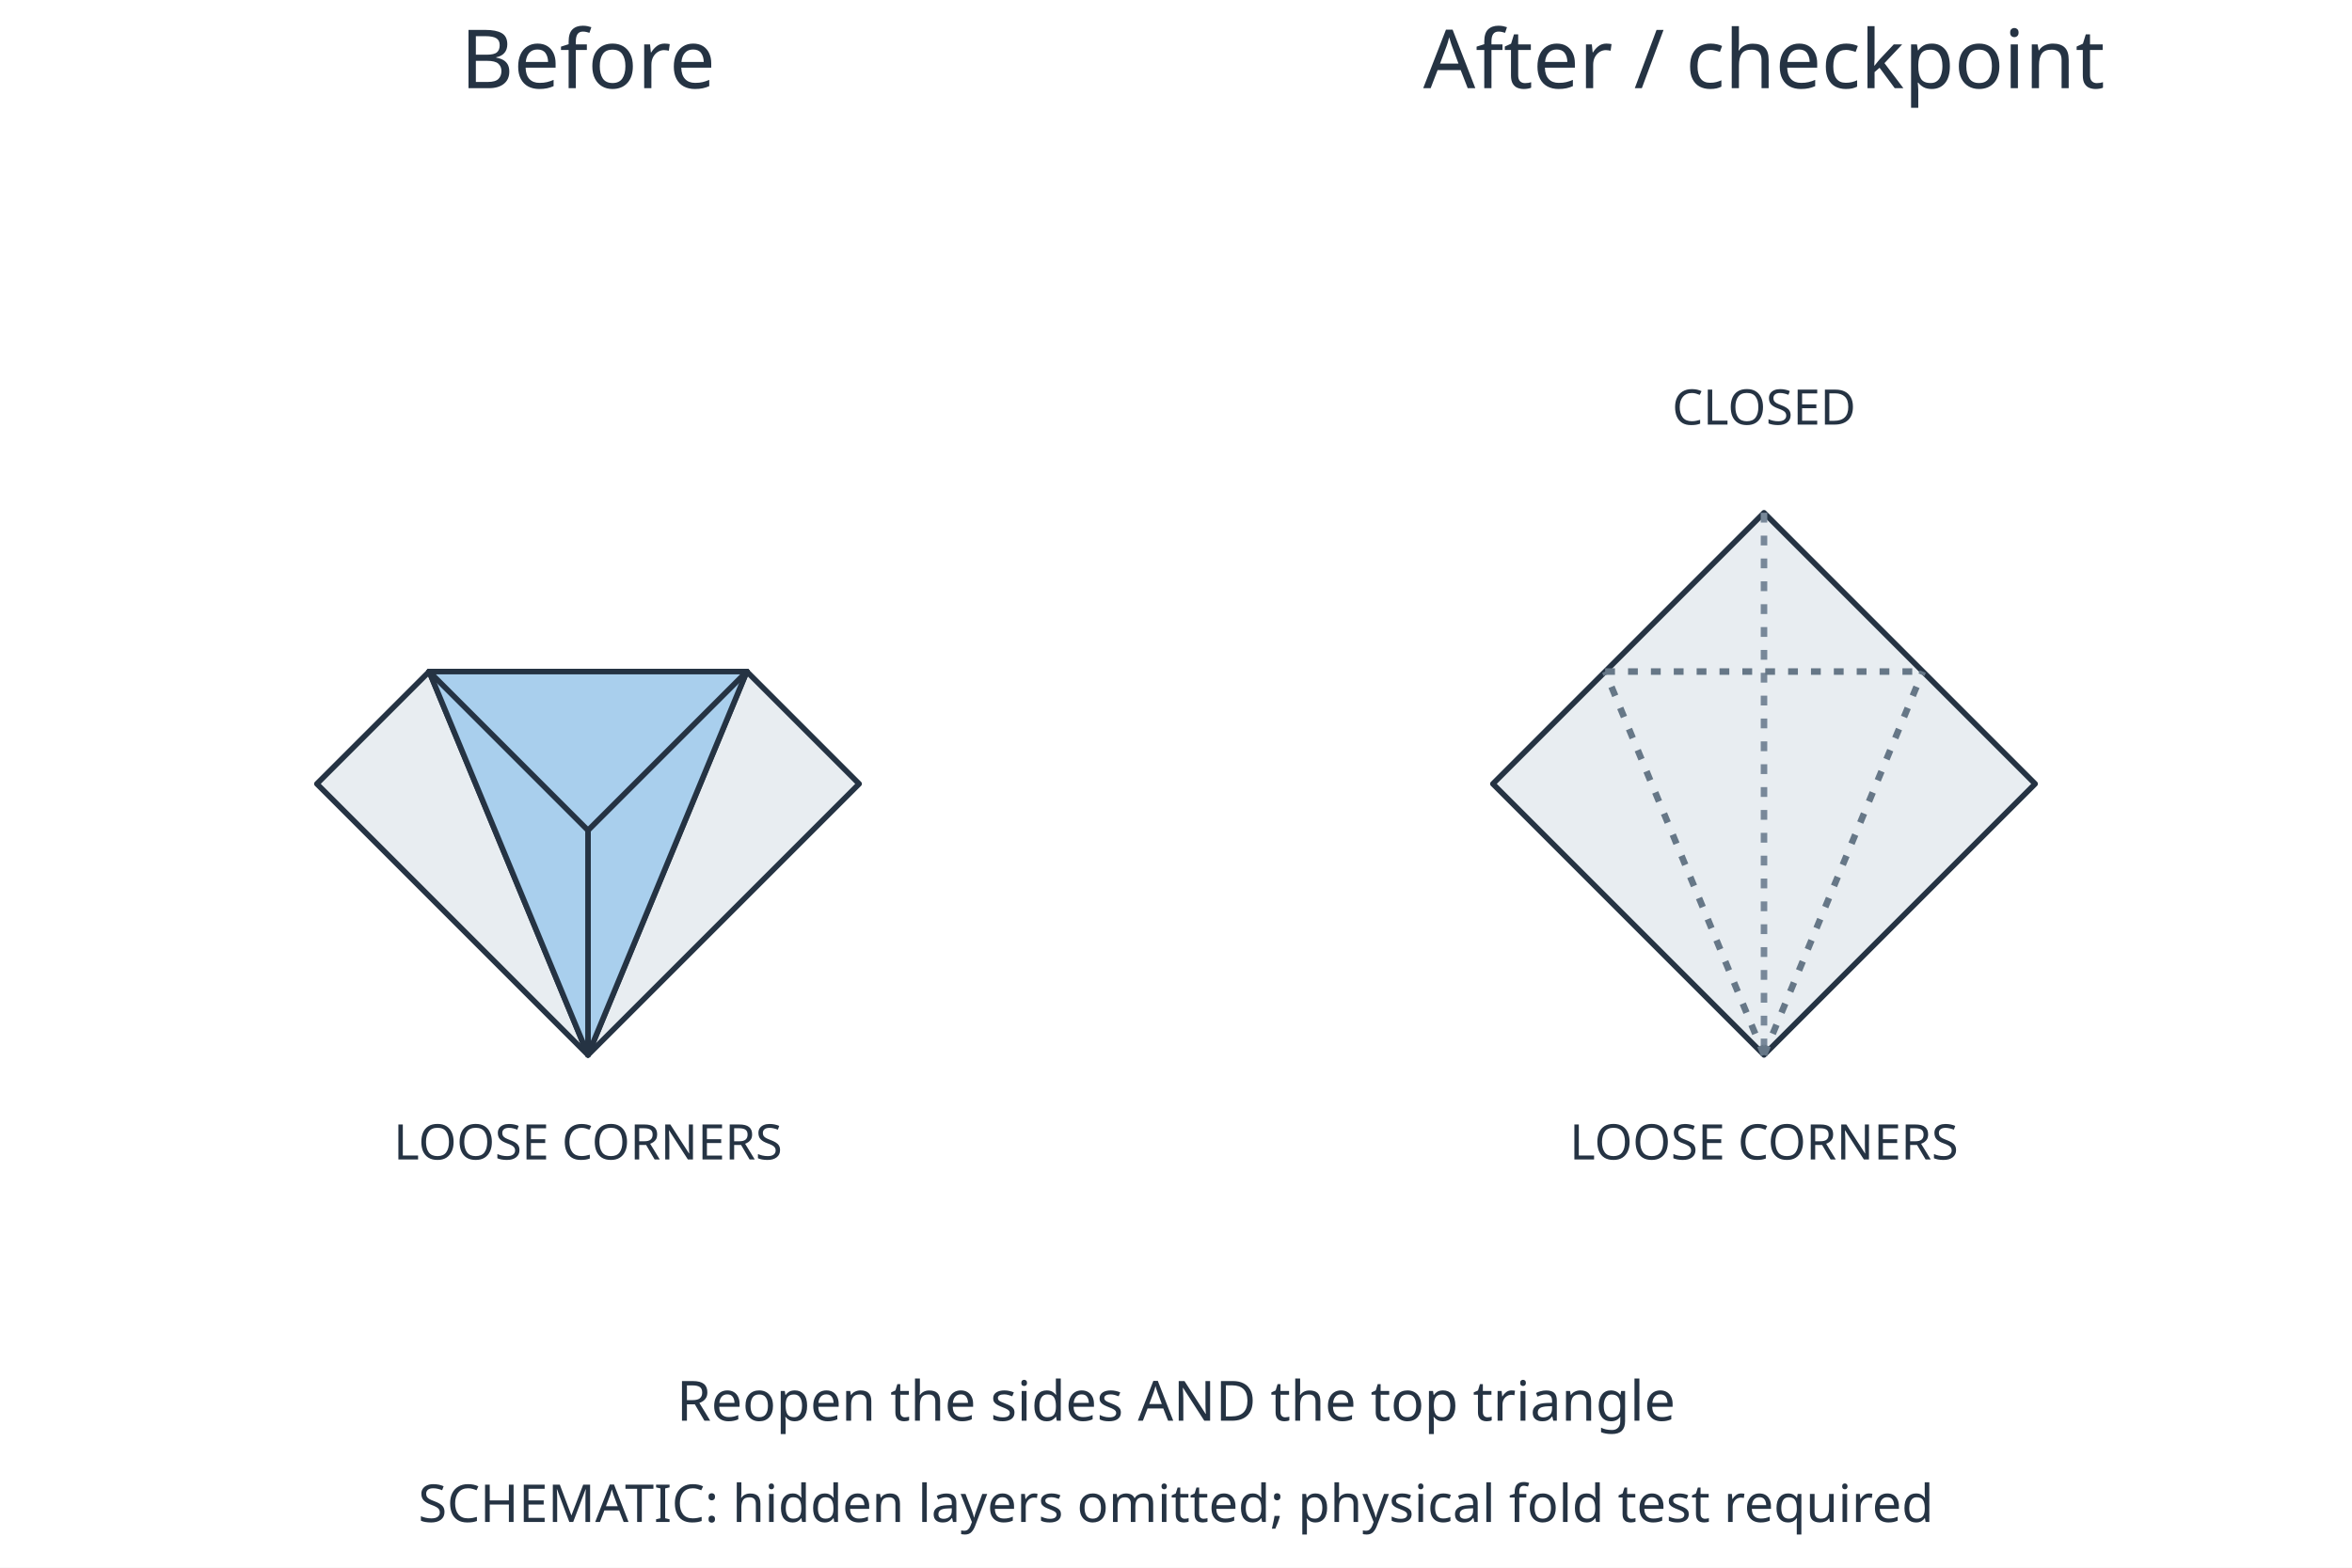
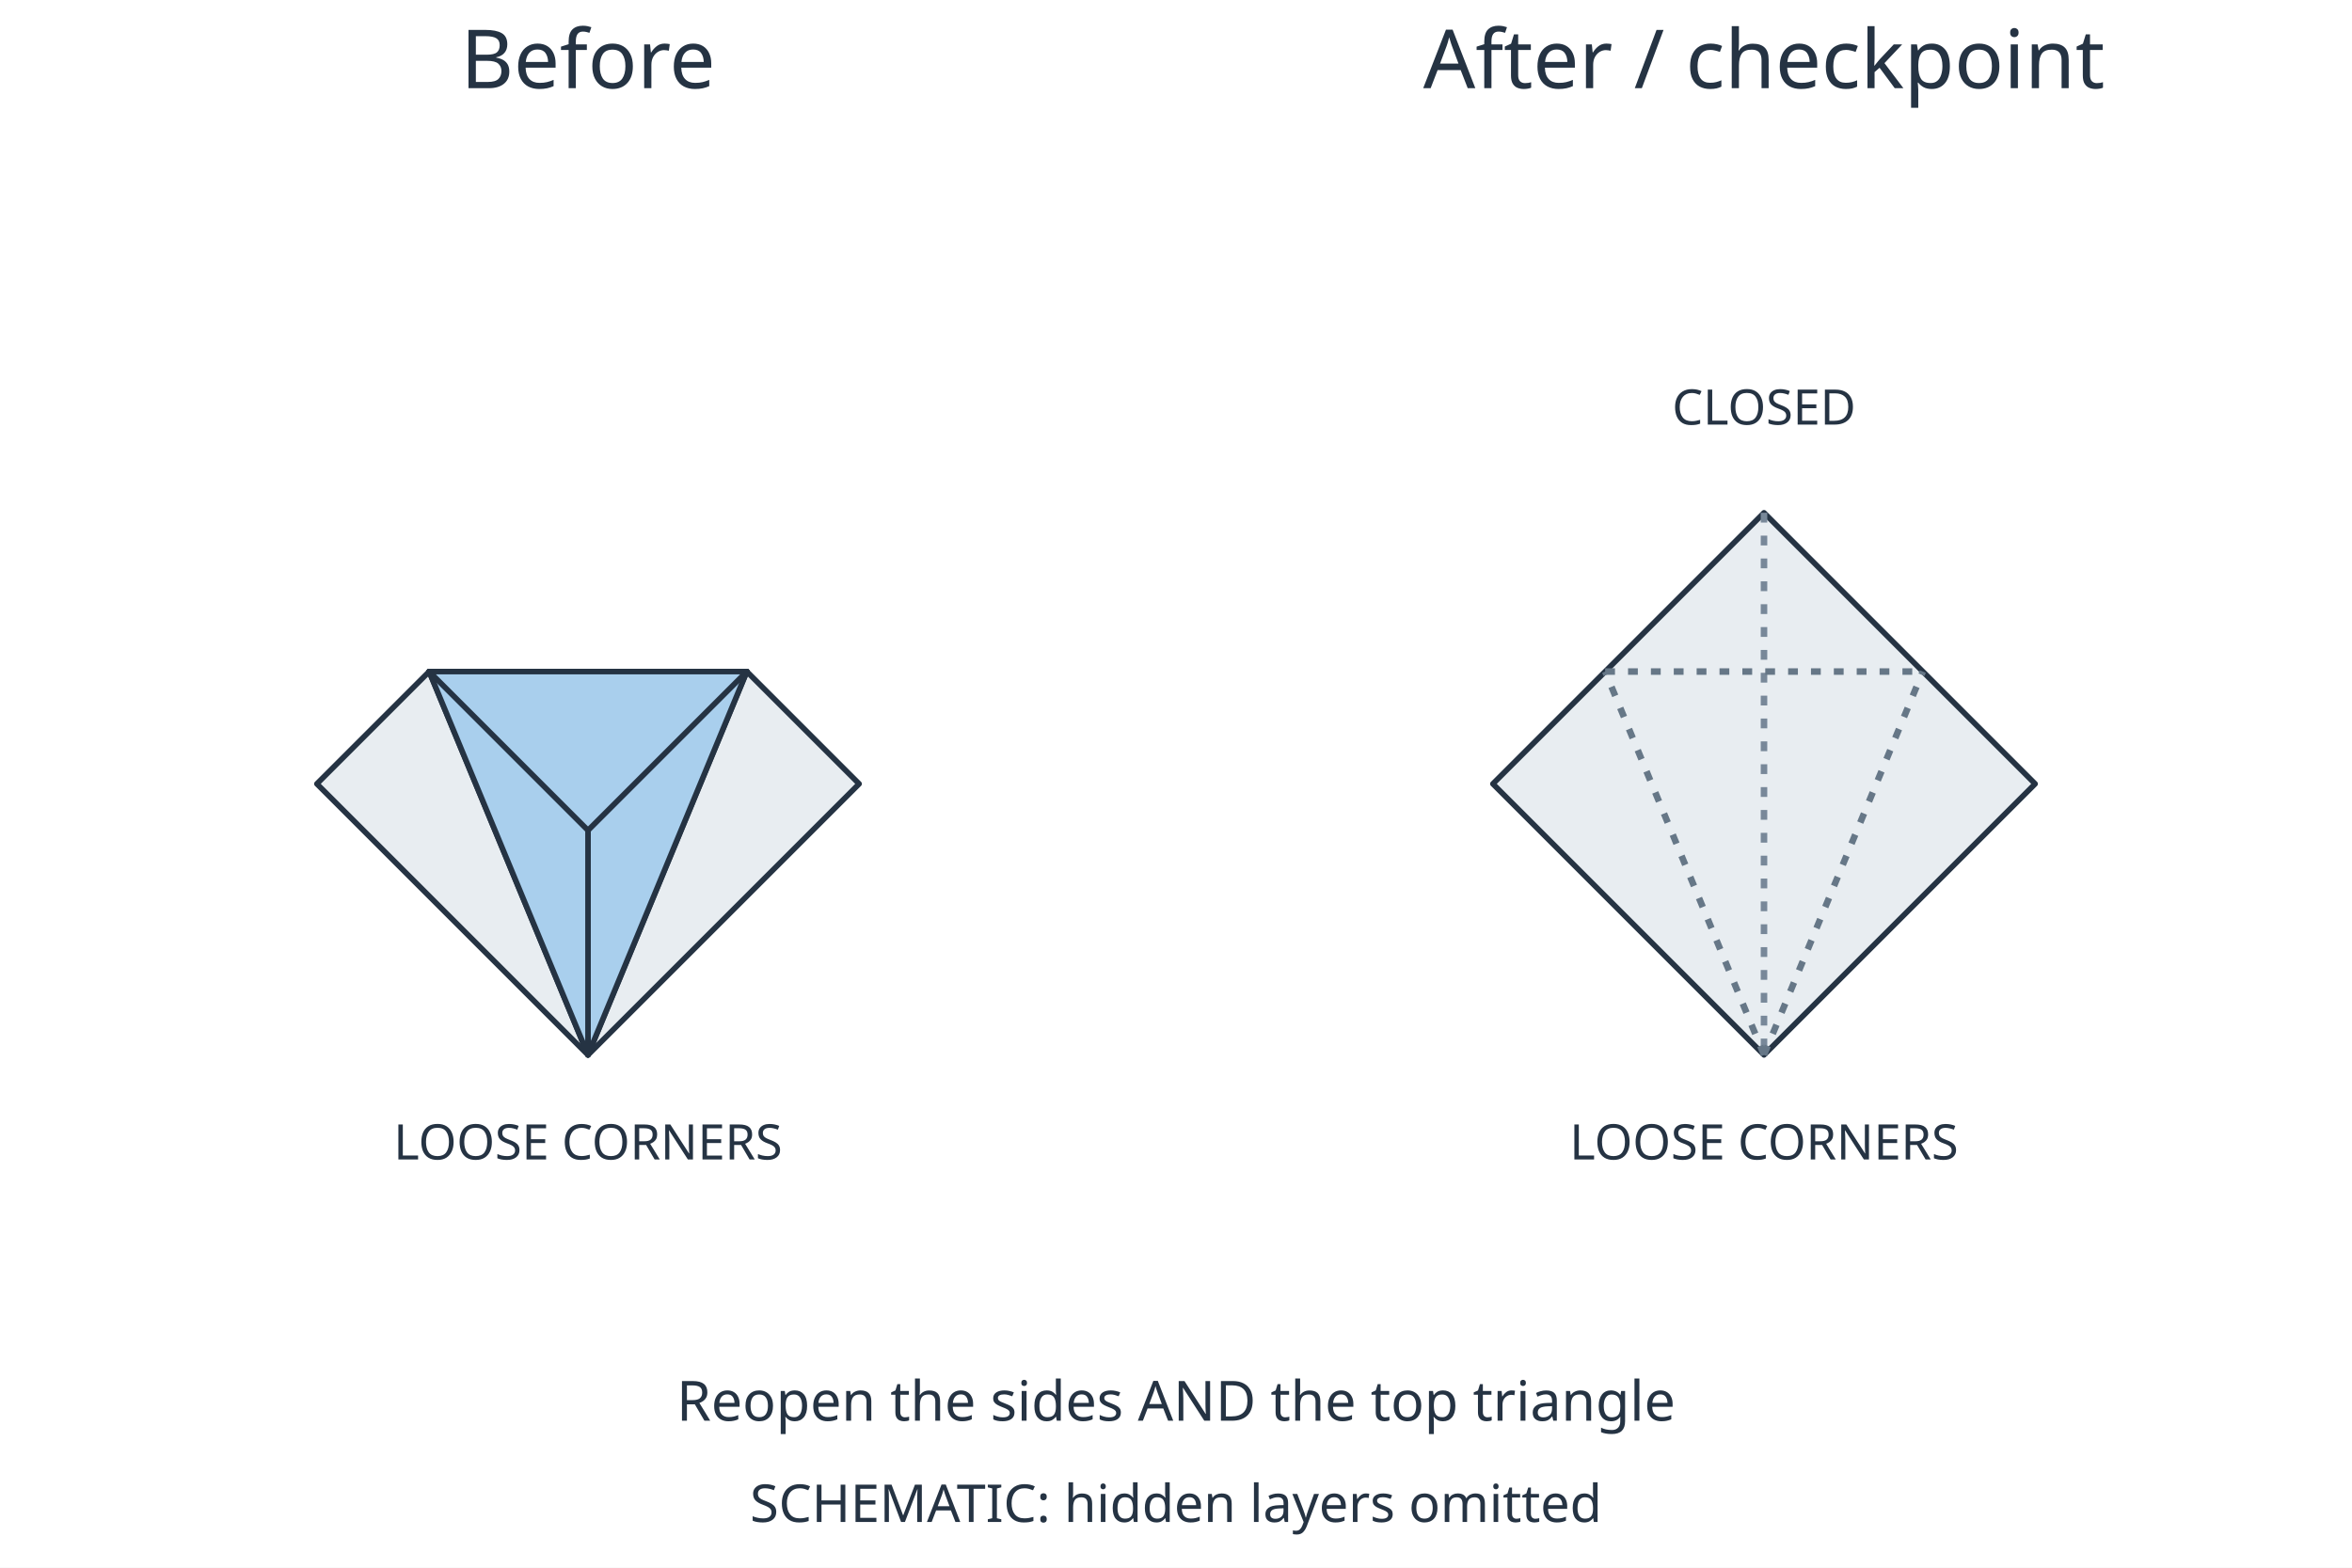
<svg xmlns="http://www.w3.org/2000/svg" width="720" height="480" viewBox="0 0 720 480" role="img" aria-labelledby="title desc">
  <rect width="720" height="480" fill="white" />
  <defs>
    <marker id="arrow" markerWidth="7" markerHeight="7" refX="6" refY="3.5" orient="auto">
      <path d="M0 0L7 3.5L0 7" fill="#1d5788" />
    </marker>
  </defs>
  <polygon points="228.620,205.620 263.000,240.000 180.000,323.000 97.000,240.000 131.380,205.620" fill="#e8edf1" stroke="#253343" stroke-width="1.7" stroke-linejoin="round" />
  <polygon points="180.000,254.241 228.620,205.620 131.380,205.620" fill="#e8edf1" stroke="#253343" stroke-width="1.7" stroke-linejoin="round" />
  <path d="M180.000,205.620 L180.000,323.000" fill="none" stroke="#788899" stroke-width="2" stroke-dasharray="3 4" />
  <polygon points="228.620,205.620 228.620,205.620 180.000,323.000 180.000,323.000 180.000,323.000 131.380,205.620 131.380,205.620" fill="#a9cfed" stroke="#253343" stroke-width="1.7" stroke-linejoin="round" />
  <polygon points="228.620,205.620 180.000,205.620 180.000,323.000 180.000,323.000" fill="#a9cfed" stroke="#253343" stroke-width="1.7" stroke-linejoin="round" />
  <polygon points="180.000,323.000 180.000,323.000 180.000,323.000 180.000,205.620 131.380,205.620" fill="#a9cfed" stroke="#253343" stroke-width="1.7" stroke-linejoin="round" />
  <polygon points="180.000,254.241 228.620,205.620 228.620,205.620 131.380,205.620 131.380,205.620" fill="#a9cfed" stroke="#253343" stroke-width="1.7" stroke-linejoin="round" />
  <text x="180" y="355" text-anchor="middle" font-family="sans-serif" font-size="15" fill="#253343">LOOSE CORNERS</text>
  <polygon points="540.000,157.000 623.000,240.000 540.000,323.000 457.000,240.000" fill="#e8edf1" stroke="#253343" stroke-width="1.7" stroke-linejoin="round" />
  <path d="M540.000,157.000 L540.000,323.000" fill="none" stroke="#788899" stroke-width="2" stroke-dasharray="3 4" />
  <path d="M540.000,323.000 L588.620,205.620" fill="none" stroke="#667787" stroke-width="2" stroke-dasharray="3 4" />
  <path d="M540.000,323.000 L491.380,205.620" fill="none" stroke="#667787" stroke-width="2" stroke-dasharray="3 4" />
  <path d="M491.380,205.620 L588.620,205.620" fill="none" stroke="#667787" stroke-width="2" stroke-dasharray="3 4" />
  <text x="540" y="130" text-anchor="middle" font-family="sans-serif" font-size="15" fill="#253343">CLOSED</text>
  <text x="540" y="355" text-anchor="middle" font-family="sans-serif" font-size="15" fill="#253343">LOOSE CORNERS</text>
  <text x="180" y="27" text-anchor="middle" font-family="sans-serif" font-size="25" fill="#253343">Before</text>
  <text x="540" y="27" text-anchor="middle" font-family="sans-serif" font-size="25" fill="#253343">After / checkpoint</text>
  <text x="360" y="435" text-anchor="middle" font-family="sans-serif" font-size="17" fill="#253343">Reopen the sides AND the top triangle</text>
-   <text x="360" y="466" text-anchor="middle" font-family="sans-serif" font-size="16" fill="#253343">SCHEMATIC: hidden layers omitted; physical fold test required</text>
+   <text x="360" y="466" text-anchor="middle" font-family="sans-serif" font-size="16" fill="#253343">SCHEMATIC: hidden layers omitted</text>
</svg>
